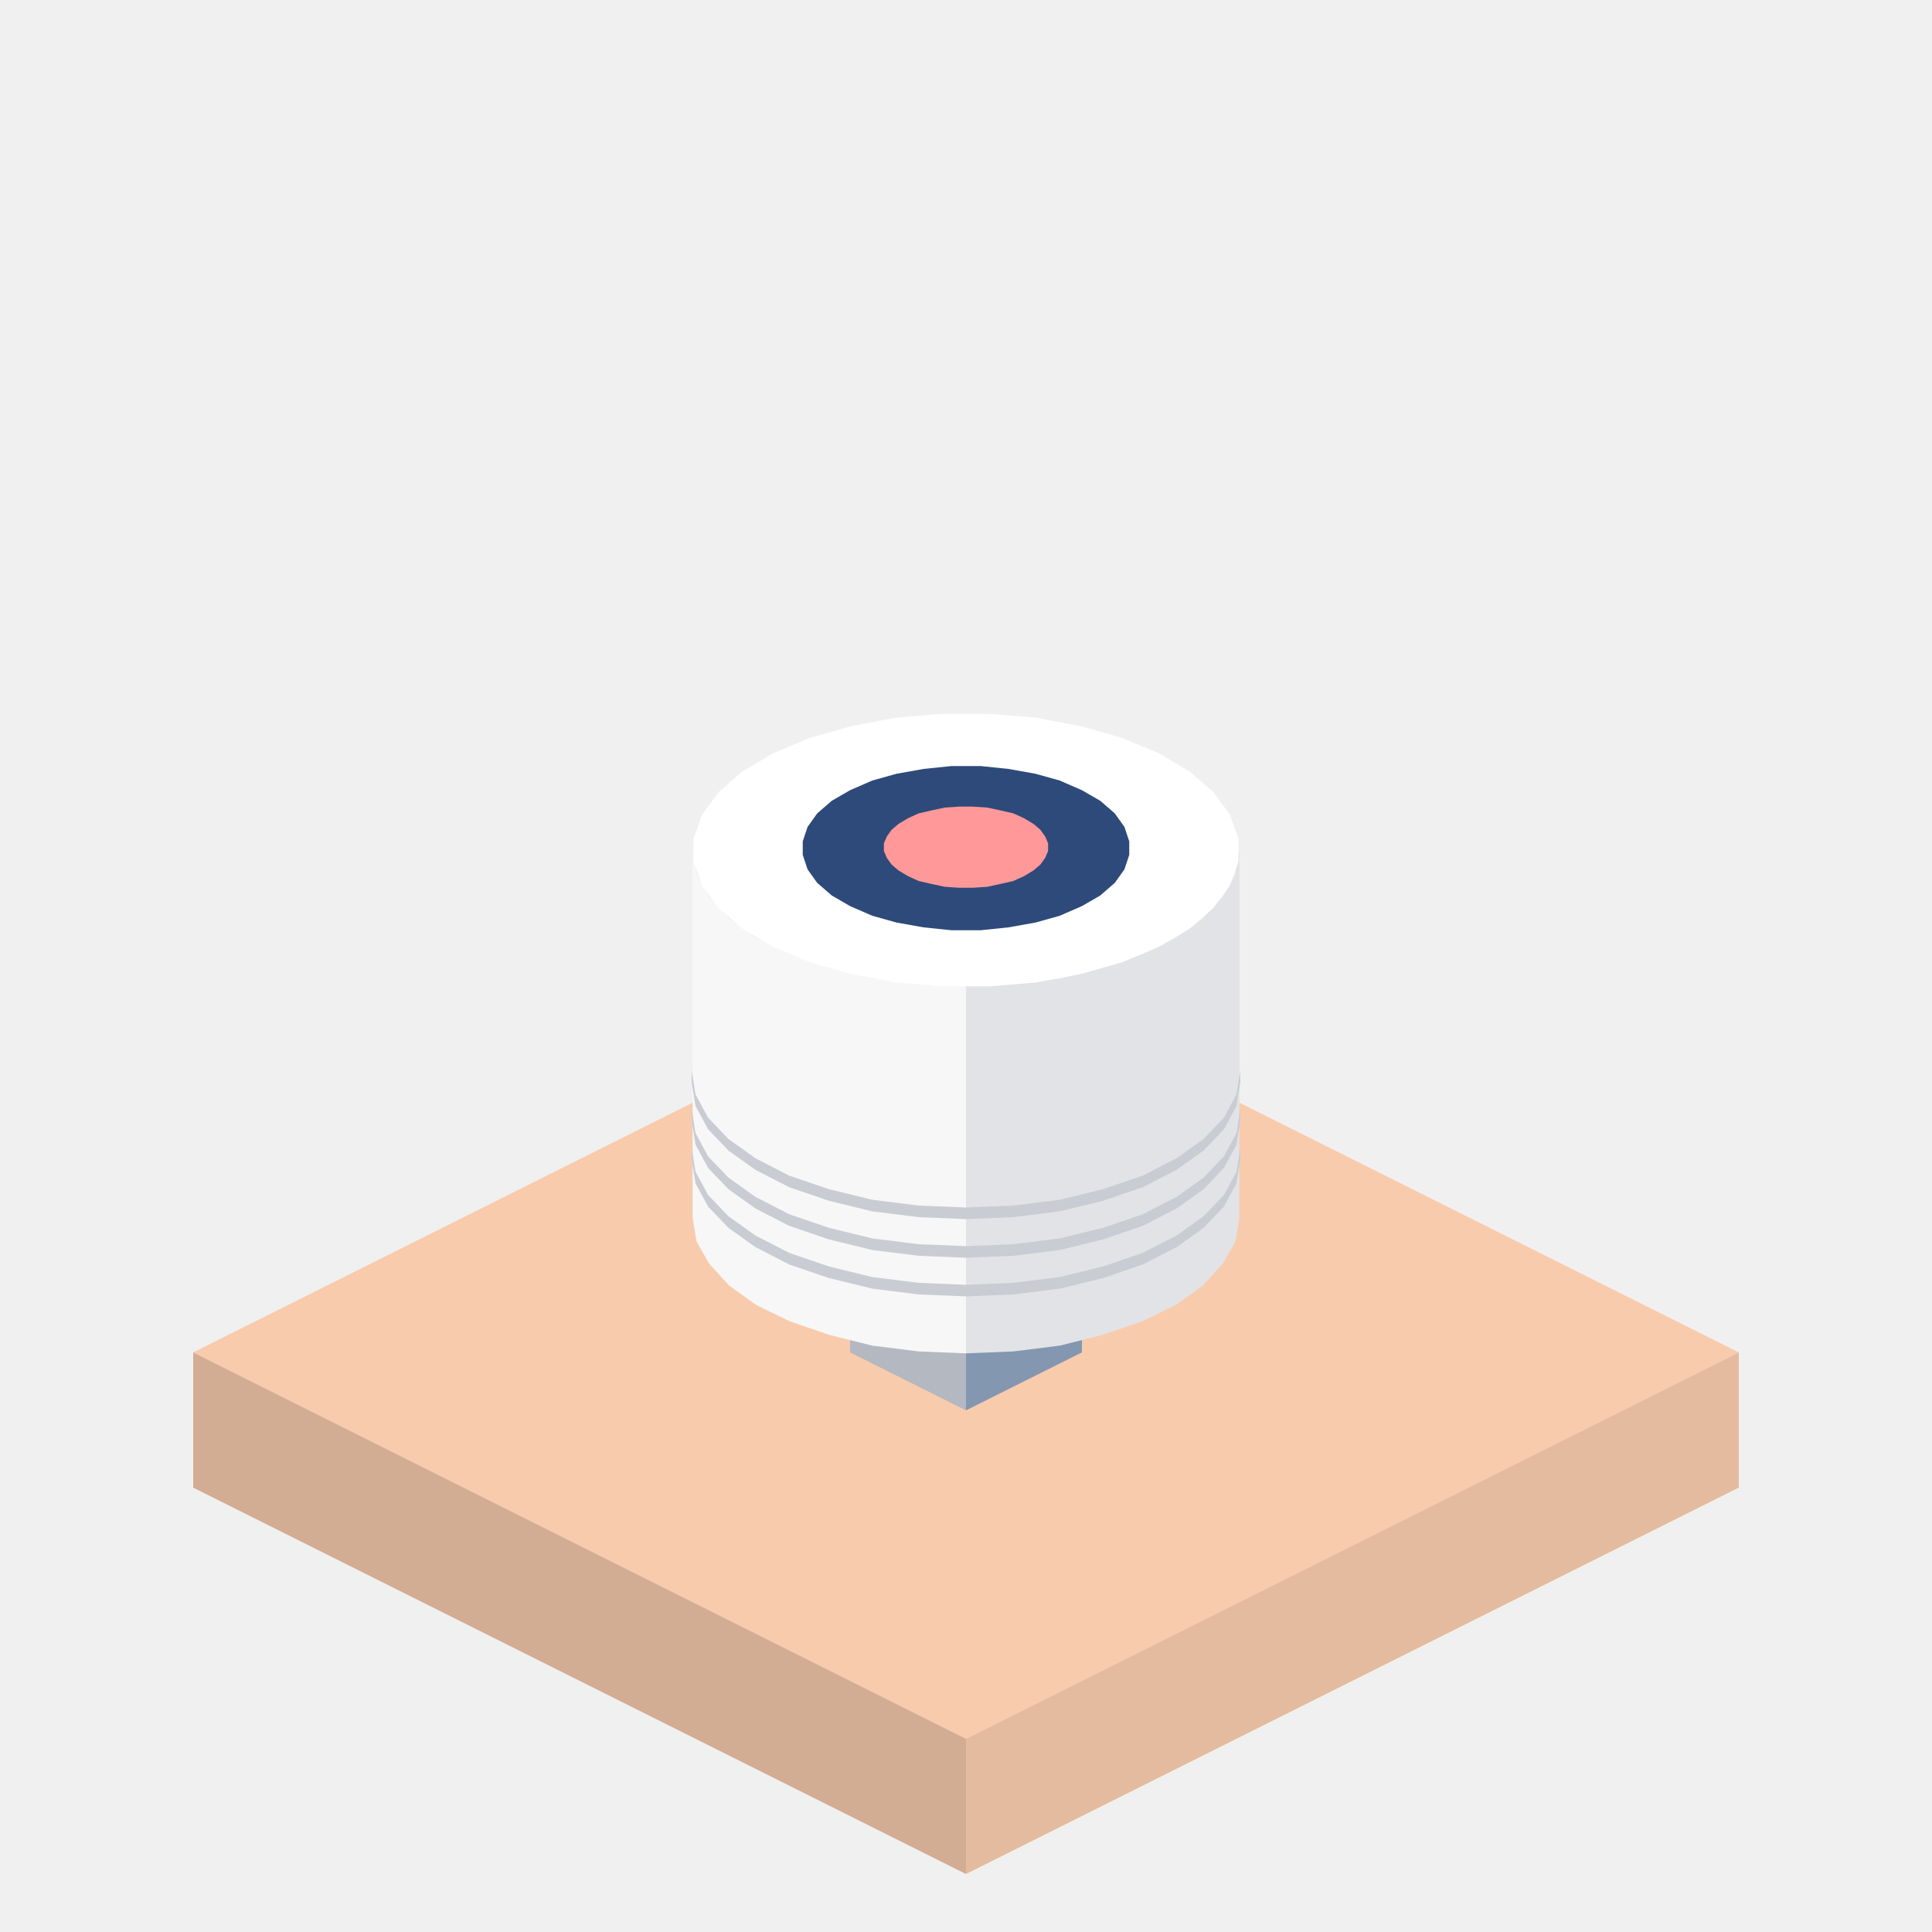
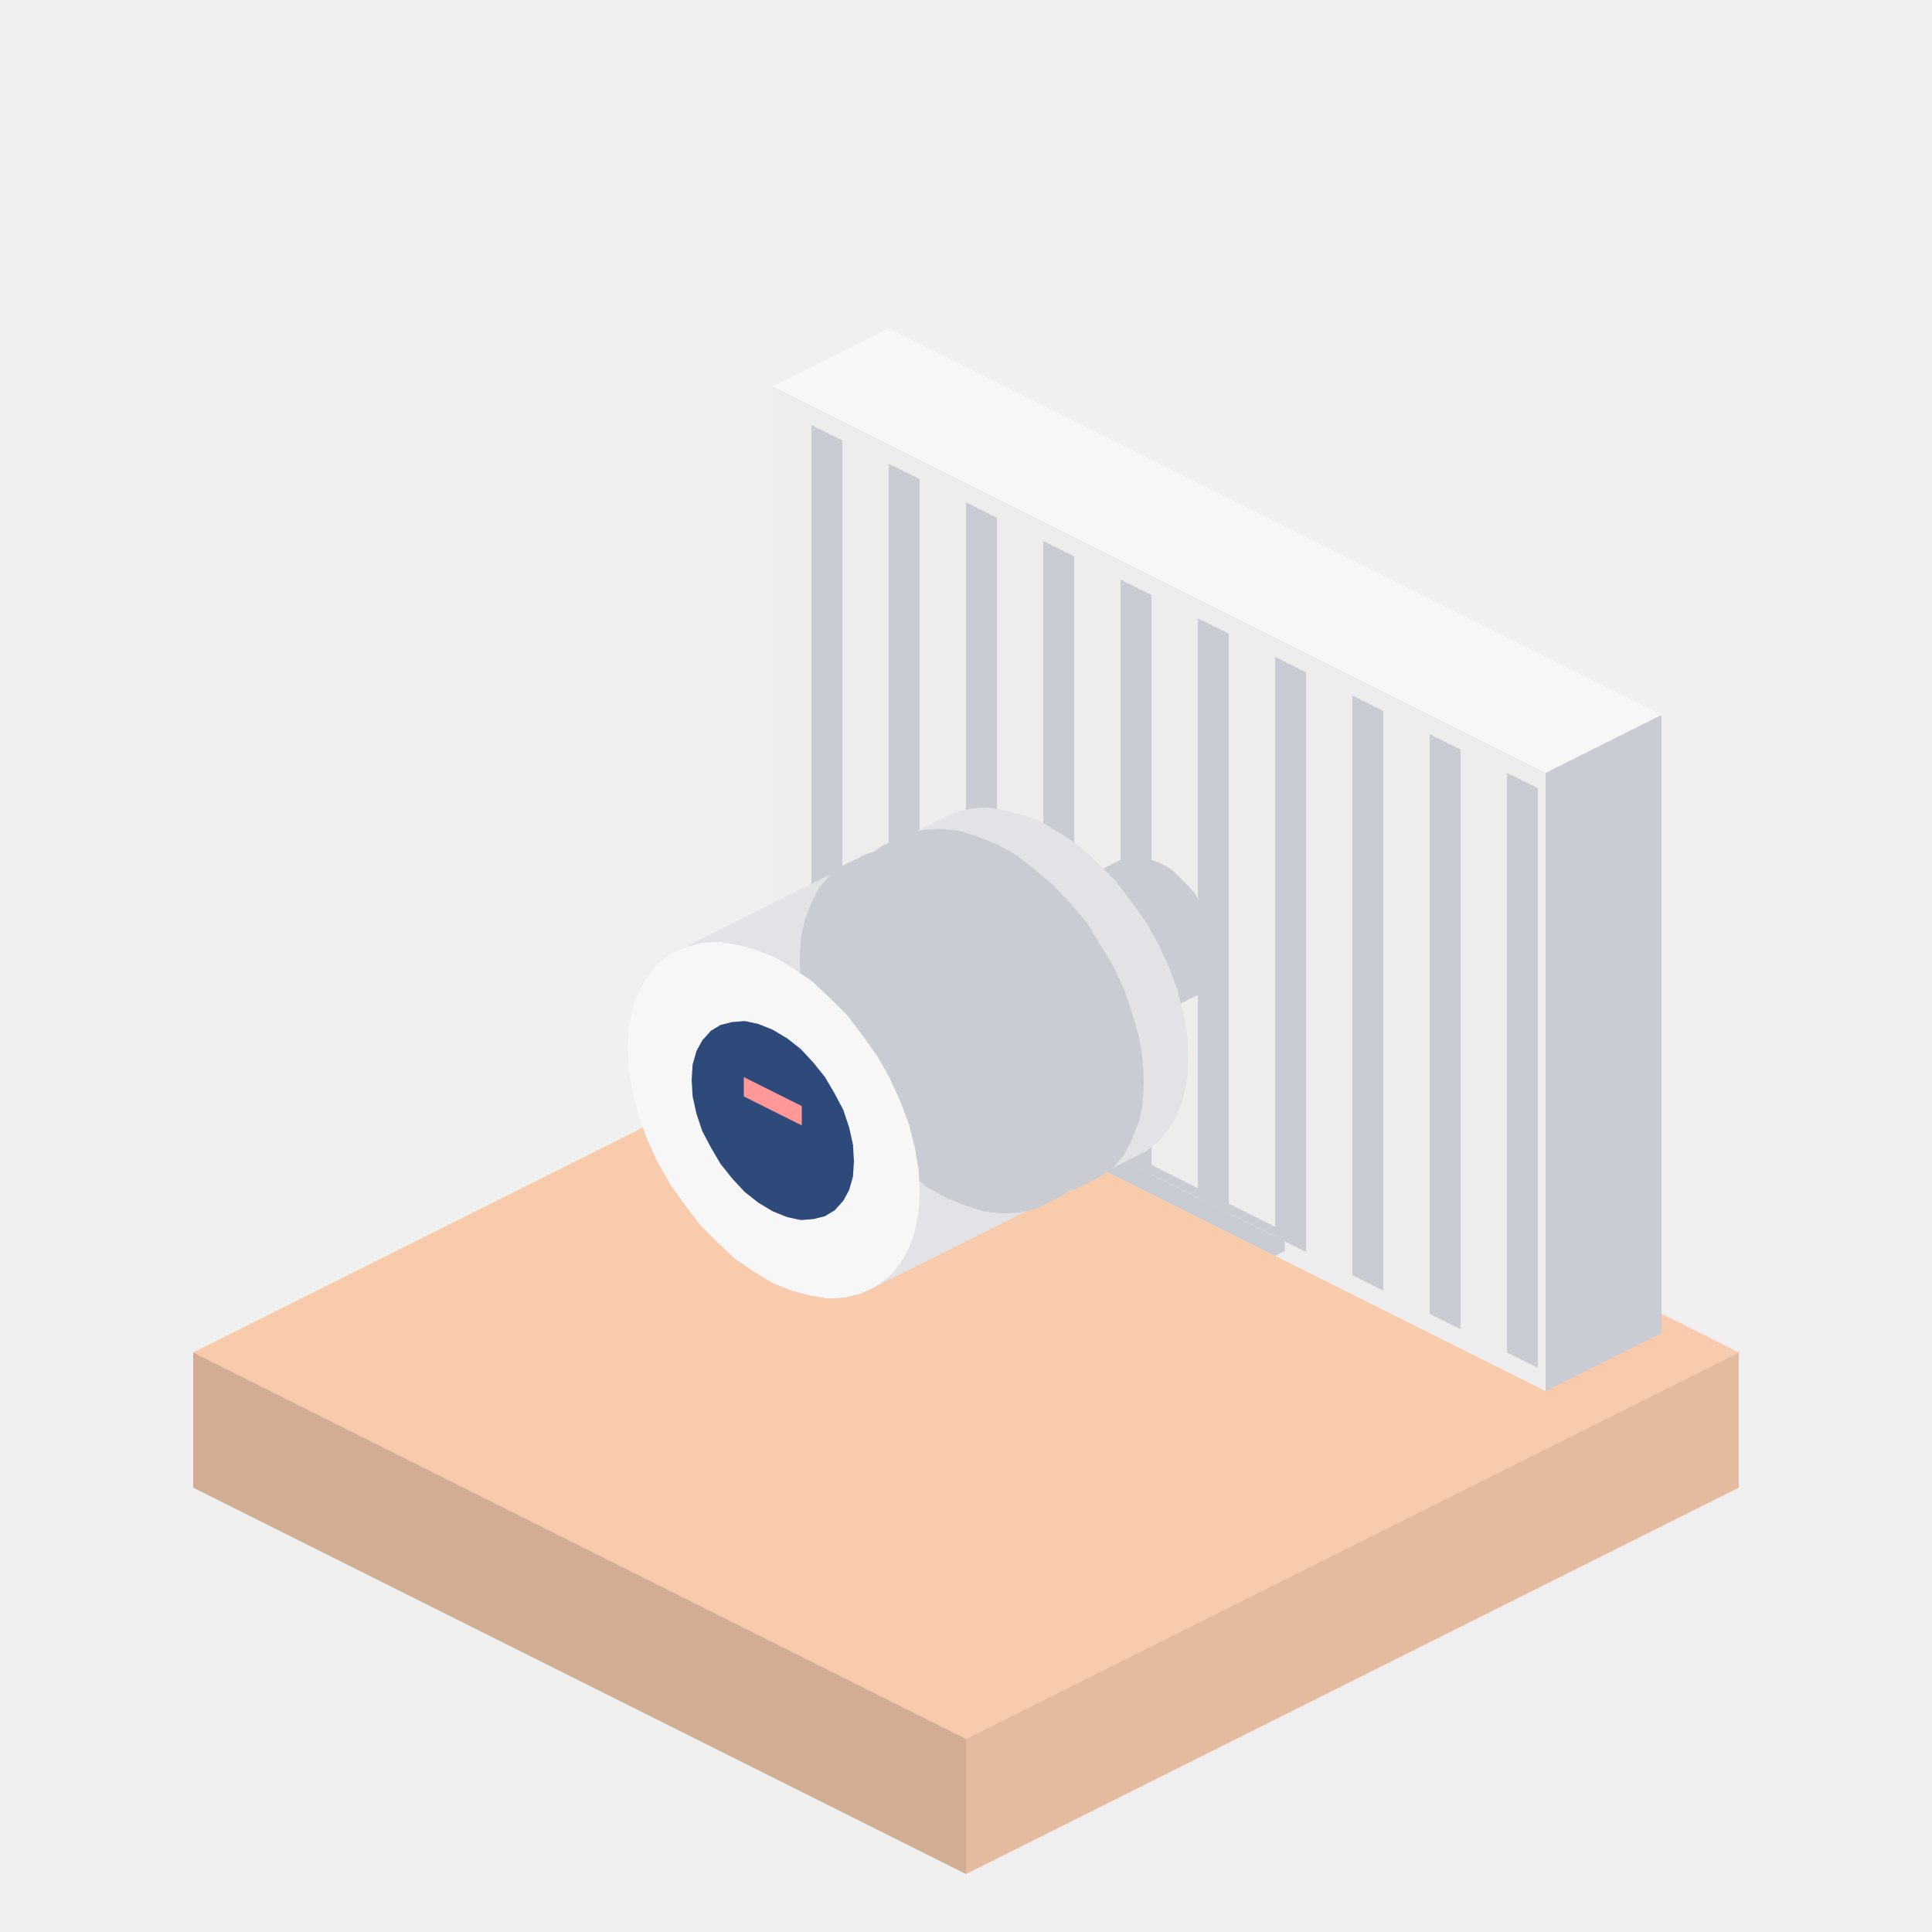
<svg xmlns="http://www.w3.org/2000/svg" viewBox="0 0 200 200">
  <polygon points="20.0,140.0 100.0,100.0 180.0,140.0 100.0,180.0" fill="#F8CBAD" />
  <polygon points="20.0,140.0 100.0,180.0 100.0,194.0 20.0,154.0" fill="#D3AD93" />
  <polygon points="100.0,180.0 180.0,140.0 180.0,154.0 100.0,194.0" fill="#E4BB9F" />
-   <polygon points="88.0,140.0 100.0,146.0 100.0,132.0 88.0,126.0" fill="#B4B8C0" />
-   <polygon points="100.0,146.0 112.0,140.0 112.0,126.0 100.0,132.0" fill="#8497B0" />
-   <polygon points="88.0,126.0 100.0,120.0 112.0,126.0 100.0,132.0" fill="#C9CCD3" />
-   <polygon points="128.3,126.0 127.9,128.5 126.6,130.8 124.5,133.1 121.7,135.1 118.2,136.8 114.1,138.2 109.7,139.3 104.9,139.9 100.0,140.1 100.0,102.1 104.9,101.9 109.7,101.3 114.1,100.2 118.2,98.8 121.7,97.1 124.5,95.1 126.6,92.8 127.9,90.5 128.3,88.0" fill="#E2E3E6" />
-   <polygon points="100.0,140.1 95.1,139.9 90.3,139.3 85.9,138.2 81.8,136.8 78.3,135.1 75.5,133.1 73.4,130.8 72.1,128.5 71.7,126.0 71.7,88.0 72.1,90.5 73.4,92.8 75.5,95.1 78.3,97.1 81.8,98.8 85.9,100.2 90.3,101.3 95.1,101.9 100.0,102.1" fill="#F7F7F7" />
-   <polygon points="120.0,78.0 123.2,79.9 125.6,82.0 127.3,84.3 128.2,86.8 128.2,89.2 127.3,91.7 125.6,94.0 123.2,96.1 120.0,98.0 116.2,99.6 112.0,100.8 107.3,101.7 102.5,102.1 97.5,102.1 92.7,101.7 88.0,100.8 83.8,99.6 80.0,98.0 76.8,96.1 74.4,94.0 72.7,91.7 71.8,89.2 71.8,86.8 72.7,84.3 74.4,82.0 76.8,79.9 80.0,78.0 83.8,76.4 88.0,75.2 92.7,74.3 97.5,73.9 102.5,73.9 107.3,74.3 112.0,75.2 116.2,76.4" fill="#FFFFFF" />
-   <polygon points="128.4,120.0 128.0,122.5 126.7,124.9 124.6,127.1 121.8,129.1 118.3,130.9 114.2,132.3 109.7,133.4 104.9,134.0 100.0,134.2 95.1,134.0 90.3,133.4 85.8,132.3 81.7,130.9 78.2,129.1 75.4,127.1 73.3,124.9 72.0,122.5 71.6,120.0 71.6,118.8 72.0,121.3 73.3,123.7 75.4,125.9 78.2,127.9 81.7,129.7 85.8,131.1 90.3,132.2 95.1,132.8 100.0,133.0 104.9,132.8 109.7,132.2 114.2,131.1 118.3,129.7 121.8,127.9 124.6,125.9 126.7,123.7 128.0,121.3 128.4,118.8" fill="#C9CCD3" />
-   <polygon points="128.4,116.0 128.0,118.5 126.7,120.9 124.6,123.1 121.8,125.1 118.3,126.9 114.2,128.3 109.7,129.4 104.9,130.0 100.0,130.2 95.1,130.0 90.3,129.4 85.8,128.3 81.7,126.9 78.2,125.1 75.4,123.1 73.3,120.9 72.0,118.5 71.6,116.0 71.6,114.8 72.0,117.3 73.3,119.7 75.4,121.9 78.2,123.9 81.7,125.7 85.8,127.1 90.3,128.2 95.1,128.8 100.0,129.0 104.9,128.8 109.7,128.2 114.2,127.1 118.3,125.7 121.8,123.9 124.6,121.9 126.7,119.7 128.0,117.3 128.4,114.8" fill="#C9CCD3" />
-   <polygon points="128.4,112.0 128.0,114.5 126.7,116.9 124.6,119.1 121.8,121.1 118.3,122.9 114.2,124.3 109.7,125.4 104.9,126.0 100.0,126.2 95.1,126.0 90.3,125.4 85.8,124.3 81.7,122.9 78.2,121.1 75.4,119.1 73.3,116.9 72.0,114.5 71.6,112.0 71.6,110.8 72.0,113.3 73.3,115.7 75.4,117.9 78.2,119.9 81.7,121.7 85.8,123.1 90.3,124.2 95.1,124.8 100.0,125.0 104.9,124.8 109.7,124.2 114.2,123.1 118.3,121.7 121.8,119.9 124.6,117.9 126.7,115.7 128.0,113.3 128.4,110.8" fill="#C9CCD3" />
-   <polygon points="112.0,81.8 113.9,82.9 115.4,84.2 116.4,85.6 116.9,87.1 116.9,88.5 116.4,90.0 115.4,91.4 113.9,92.7 112.0,93.8 109.7,94.8 107.2,95.5 104.4,96.0 101.5,96.3 98.5,96.3 95.6,96.0 92.8,95.5 90.3,94.8 88.0,93.8 86.1,92.7 84.6,91.4 83.6,90.0 83.1,88.5 83.1,87.1 83.6,85.6 84.6,84.2 86.1,82.9 88.0,81.8 90.3,80.8 92.8,80.1 95.6,79.6 98.5,79.3 101.5,79.3 104.4,79.6 107.2,80.1 109.7,80.8" fill="#2E4A7A" />
-   <polygon points="106.0,84.7 107.0,85.3 107.7,85.9 108.2,86.6 108.5,87.3 108.5,88.1 108.2,88.8 107.7,89.5 107.0,90.1 106.0,90.7 104.9,91.2 103.6,91.5 102.2,91.8 100.7,91.9 99.3,91.9 97.8,91.8 96.4,91.5 95.1,91.2 94.0,90.7 93.0,90.1 92.3,89.5 91.8,88.8 91.5,88.1 91.5,87.3 91.8,86.6 92.3,85.9 93.0,85.3 94.0,84.7 95.1,84.2 96.4,83.9 97.8,83.6 99.3,83.5 100.7,83.5 102.2,83.6 103.6,83.9 104.9,84.2" fill="#FF9999" />
+   <polygon points="80.0,104.0 160.0,144.0 160.0,80.0 80.0,40.0" fill="#EDEDED" />
+   <polygon points="160.0,144.0 172.0,138.0 172.0,74.0 160.0,80.0" fill="#C9CCD3" />
+   <polygon points="80.0,40.0 92.0,34.0 172.0,74.0 160.0,80.0" fill="#F7F7F7" />
+   <polygon points="84.0,104.0 87.2,105.6 87.2,45.6 84.0,44.0" fill="#C9CCD3" />
+   <polygon points="92.0,108.0 95.2,109.6 95.2,49.6 92.0,48.0" fill="#C9CCD3" />
+   <polygon points="100.0,112.0 103.2,113.6 103.2,53.6 100.0,52.0" fill="#C9CCD3" />
+   <polygon points="108.0,116.0 111.2,117.6 111.2,57.6 108.0,56.0" fill="#C9CCD3" />
+   <polygon points="116.0,120.0 119.2,121.6 119.2,61.6 116.0,60.0" fill="#C9CCD3" />
+   <polygon points="124.0,124.0 127.2,125.6 127.2,65.6 124.0,64.0" fill="#C9CCD3" />
+   <polygon points="132.0,128.0 135.2,129.6 135.2,69.6 132.0,68.0" fill="#C9CCD3" />
+   <polygon points="140.0,132.0 143.2,133.6 143.2,73.6 140.0,72.0" fill="#C9CCD3" />
+   <polygon points="148.0,136.0 151.2,137.6 151.2,77.6 148.0,76.0" fill="#C9CCD3" />
+   <polygon points="156.0,140.0 159.2,141.6 159.2,81.6 156.0,80.0" fill="#C9CCD3" />
+   <polygon points="108.0,118.0 132.0,130.0 132.0,128.0 108.0,116.0" fill="#C9CCD3" />
+   <polygon points="132.0,130.0 133.0,129.5 133.0,127.5 132.0,128.0" fill="#C9CCD3" />
+   <polygon points="108.0,116.0 109.0,115.5 133.0,127.5 132.0,128.0" fill="#C9CCD3" />
+   <polygon points="102.0,99.0 102.1,98.2 102.2,97.4 102.5,96.7 102.8,96.0 103.2,95.5 103.8,95.1 115.8,89.1 116.3,88.9 117.0,88.7 117.7,88.7 118.4,88.7 119.2,89.0 120.0,89.3 120.8,89.7 121.6,90.3 122.3,91.0 123.0,91.7 123.7,92.5 124.2,93.4 124.8,94.3 125.2,95.2 125.5,96.2 125.8,97.2 125.9,98.1 126.0,99.0 125.9,99.8 125.8,100.6 125.5,101.3 125.2,102.0 124.8,102.5 124.2,102.9 112.2,108.9 111.7,109.1 111.0,109.3 110.3,109.3 109.6,109.3 108.8,109.0 108.0,108.7 107.2,108.3 106.4,107.7 105.7,107.0 105.0,106.3 104.3,105.5 103.8,104.6 103.2,103.7 102.8,102.8 102.5,101.8 102.2,100.8 102.1,99.9" fill="#C9CCD3" />
+   <polygon points="114.0,105.0 113.9,104.1 113.8,103.2 113.5,102.2 113.2,101.2 112.8,100.3 112.2,99.4 111.7,98.5 111.0,97.7 110.3,97.0 109.6,96.3 108.8,95.7 108.0,95.3 107.2,95.0 106.4,94.7 105.7,94.7 105.0,94.7 104.3,94.9 103.8,95.1 103.2,95.5 102.8,96.0 102.5,96.7 102.2,97.4 102.1,98.2 102.0,99.0 102.1,99.9 102.2,100.8 102.5,101.8 102.8,102.8 103.2,103.7 103.8,104.6 104.3,105.5 105.0,106.3 105.7,107.0 106.4,107.7 107.2,108.3 108.0,108.7 108.8,109.0 109.6,109.3 110.3,109.3 111.0,109.3 111.7,109.1 112.2,108.9 112.8,108.5 113.2,108.0 113.5,107.3 113.8,106.6 113.9,105.8" fill="#B4B8C0" />
+   <polygon points="65.0,108.5 65.1,106.4 65.5,104.4 66.1,102.7 67.0,101.1 68.1,99.8 69.4,98.8 97.4,84.8 98.9,84.1 100.5,83.7 102.3,83.6 104.1,83.9 106.0,84.4 108.0,85.2 110.0,86.4 111.9,87.7 113.7,89.4 115.5,91.2 117.1,93.3 118.6,95.4 119.9,97.7 121.0,100.1 121.9,102.5 122.5,104.9 122.9,107.2 123.0,109.5 122.9,111.6 122.5,113.6 121.9,115.3 121.0,116.9 119.9,118.2 118.6,119.2 90.6,133.2 89.1,133.9 87.5,134.3 85.7,134.4 83.9,134.1 82.0,133.6 80.0,132.8 78.0,131.6 76.1,130.3 74.3,128.6 72.5,126.8 70.9,124.7 69.4,122.6 68.1,120.3 67.0,117.9 66.1,115.5 65.5,113.1 65.1,110.8" fill="#E2E3E6" />
+   <polygon points="95.0,123.5 94.9,121.2 94.5,118.9 93.9,116.5 93.0,114.1 91.9,111.7 90.6,109.4 89.1,107.3 87.5,105.2 85.7,103.4 83.9,101.7 82.0,100.4 80.0,99.2 78.0,98.4 76.1,97.9 74.3,97.6 72.5,97.7 70.9,98.1 69.4,98.8 68.1,99.8 67.0,101.1 66.1,102.7 65.5,104.4 65.1,106.4 65.0,108.5 65.1,110.8 65.5,113.1 66.1,115.5 67.0,117.9 68.1,120.3 69.4,122.6 70.9,124.7 72.5,126.8 74.3,128.6 76.1,130.3 78.0,131.6 80.0,132.8 82.0,133.6 83.9,134.1 85.7,134.4 87.5,134.3 89.1,133.9 90.6,133.2 91.9,132.2 93.0,130.9 93.9,129.3 94.5,127.6 94.9,125.6" fill="#F7F7F7" />
+   <polygon points="82.8,99.4 82.9,97.2 83.3,95.3 84.0,93.5 84.8,91.9 85.9,90.6 87.3,89.6 88.5,89.0 89.9,88.3 91.6,87.9 93.4,87.8 95.3,88.0 97.2,88.6 99.2,89.4 101.2,90.5 103.1,92.0 105.0,93.6 106.8,95.5 108.5,97.5 109.9,99.8 111.3,102.1 112.4,104.5 113.2,106.9 113.9,109.3 114.3,111.7 114.4,114.0 114.3,116.2 113.9,118.1 113.2,119.9 112.4,121.5 111.3,122.8 109.9,123.8 108.7,124.4 107.3,125.1 105.6,125.5 103.8,125.6 101.9,125.4 100.0,124.8 98.0,124.0 96.0,122.9 94.1,121.4 92.2,119.8 90.4,117.9 88.7,115.9 87.3,113.6 85.9,111.3 84.8,108.9 84.0,106.5 83.3,104.1 82.9,101.7" fill="#C9CCD3" />
+   <polygon points="113.2,114.6 113.1,112.3 112.7,109.9 112.0,107.5 111.2,105.1 110.1,102.7 108.7,100.4 107.3,98.1 105.6,96.1 103.8,94.2 101.9,92.6 100.0,91.1 98.0,90.0 96.0,89.2 94.1,88.6 92.2,88.4 90.4,88.5 88.7,88.9 87.3,89.6 85.9,90.6 84.8,91.9 84.0,93.5 83.3,95.3 82.9,97.2 82.8,99.4 82.9,101.7 83.3,104.1 84.0,106.5 84.8,108.9 85.9,111.3 87.3,113.6 88.7,115.9 90.4,117.9 92.2,119.8 94.1,121.4 96.0,122.9 98.0,124.0 100.0,124.8 101.9,125.4 103.8,125.6 105.6,125.5 107.3,125.1 108.7,124.4 110.1,123.4 111.2,122.1 112.0,120.5 112.7,118.7 113.1,116.8" fill="#C9CCD3" />
+   <polygon points="86.8,97.4 86.9,95.2 87.3,93.3 88.0,91.5 88.8,89.9 89.9,88.6 91.3,87.6 92.5,87.0 93.9,86.3 95.6,85.9 97.4,85.8 99.3,86.0 101.2,86.6 103.2,87.4 105.2,88.5 107.1,90.0 109.0,91.6 110.8,93.5 112.5,95.5 113.9,97.8 115.3,100.1 116.4,102.5 117.2,104.9 117.9,107.3 118.3,109.7 118.4,112.0 118.3,114.2 117.9,116.1 117.2,117.9 116.4,119.5 115.3,120.8 113.9,121.8 112.7,122.4 111.3,123.1 109.6,123.5 107.8,123.6 105.9,123.4 104.0,122.8 102.0,122.0 100.0,120.9 98.1,119.4 96.2,117.8 94.4,115.9 92.7,113.9 91.3,111.6 89.9,109.3 88.8,106.9 88.0,104.5 87.3,102.1 86.9,99.7" fill="#C9CCD3" />
+   <polygon points="117.2,112.6 117.1,110.3 116.7,107.9 116.0,105.5 115.2,103.1 114.1,100.7 112.7,98.4 111.3,96.1 109.6,94.1 107.8,92.2 105.9,90.6 104.0,89.1 102.0,88.0 100.0,87.2 98.1,86.6 96.2,86.4 94.4,86.5 92.7,86.9 91.3,87.6 89.9,88.6 88.8,89.9 88.0,91.5 87.3,93.3 86.9,95.2 86.8,97.4 86.9,99.7 87.3,102.1 88.0,104.5 88.8,106.9 89.9,109.3 91.3,111.6 92.7,113.9 94.4,115.9 96.2,117.8 98.1,119.4 100.0,120.9 102.0,122.0 104.0,122.8 105.9,123.4 107.8,123.6 109.6,123.5 111.3,123.1 112.7,122.4 114.1,121.4 115.2,120.1 116.0,118.5 116.7,116.7 117.1,114.8" fill="#C9CCD3" />
+   <polygon points="65.0,108.5 65.1,106.4 65.5,104.4 66.1,102.7 67.0,101.1 68.1,99.8 69.4,98.8 69.6,98.7 71.1,98.0 72.7,97.6 74.5,97.5 76.3,97.8 78.2,98.3 80.2,99.1 82.2,100.3 84.1,101.6 85.9,103.3 87.7,105.1 89.3,107.2 90.8,109.3 92.1,111.6 93.2,114.0 94.1,116.4 94.7,118.8 95.1,121.1 95.2,123.4 95.1,125.5 94.7,127.5 94.1,129.2 93.2,130.8 92.1,132.1 90.8,133.1 90.6,133.2 89.1,133.9 87.5,134.3 85.7,134.4 83.9,134.1 82.0,133.6 80.0,132.8 78.0,131.6 76.1,130.3 74.3,128.6 72.5,126.8 70.9,124.7 69.4,122.6 68.1,120.3 67.0,117.9 66.1,115.5 65.5,113.1 65.1,110.8" fill="#F7F7F7" />
+   <polygon points="95.0,123.5 94.9,121.2 94.5,118.9 93.9,116.5 93.0,114.1 91.9,111.7 90.6,109.4 89.1,107.3 87.5,105.2 85.7,103.4 83.9,101.7 82.0,100.4 80.0,99.2 78.0,98.4 76.1,97.9 74.3,97.6 72.5,97.7 70.9,98.1 69.4,98.8 68.1,99.8 67.0,101.1 66.1,102.7 65.5,104.4 65.1,106.4 65.0,108.5 65.1,110.8 65.5,113.1 66.1,115.5 67.0,117.9 68.1,120.3 69.4,122.6 70.9,124.7 72.5,126.8 74.3,128.6 76.1,130.3 78.0,131.6 80.0,132.8 82.0,133.6 83.9,134.1 85.7,134.4 87.5,134.3 89.1,133.9 90.6,133.2 91.9,132.2 93.0,130.9 93.9,129.3 94.5,127.6 94.9,125.6" fill="#F7F7F7" />
+   <polygon points="88.4,120.2 88.3,118.5 87.9,116.7 87.3,114.9 86.4,113.2 85.4,111.5 84.2,110.0 82.9,108.6 81.5,107.5 80.0,106.6 78.5,106.0 77.1,105.7 75.8,105.8 74.6,106.1 73.6,106.7 72.7,107.7 72.1,108.8 71.7,110.2 71.6,111.8 71.7,113.5 72.1,115.3 72.7,117.1 73.6,118.8 74.6,120.5 75.8,122.0 77.1,123.4 78.5,124.5 80.0,125.4 81.5,126.0 82.9,126.3 84.2,126.2 85.4,125.9 86.4,125.3 87.3,124.3 87.9,123.2 88.3,121.8" fill="#2E4A7A" />
+   <polygon points="77.0,113.5 83.0,116.5 83.0,114.5 77.0,111.5" fill="#FF9999" />
</svg>
